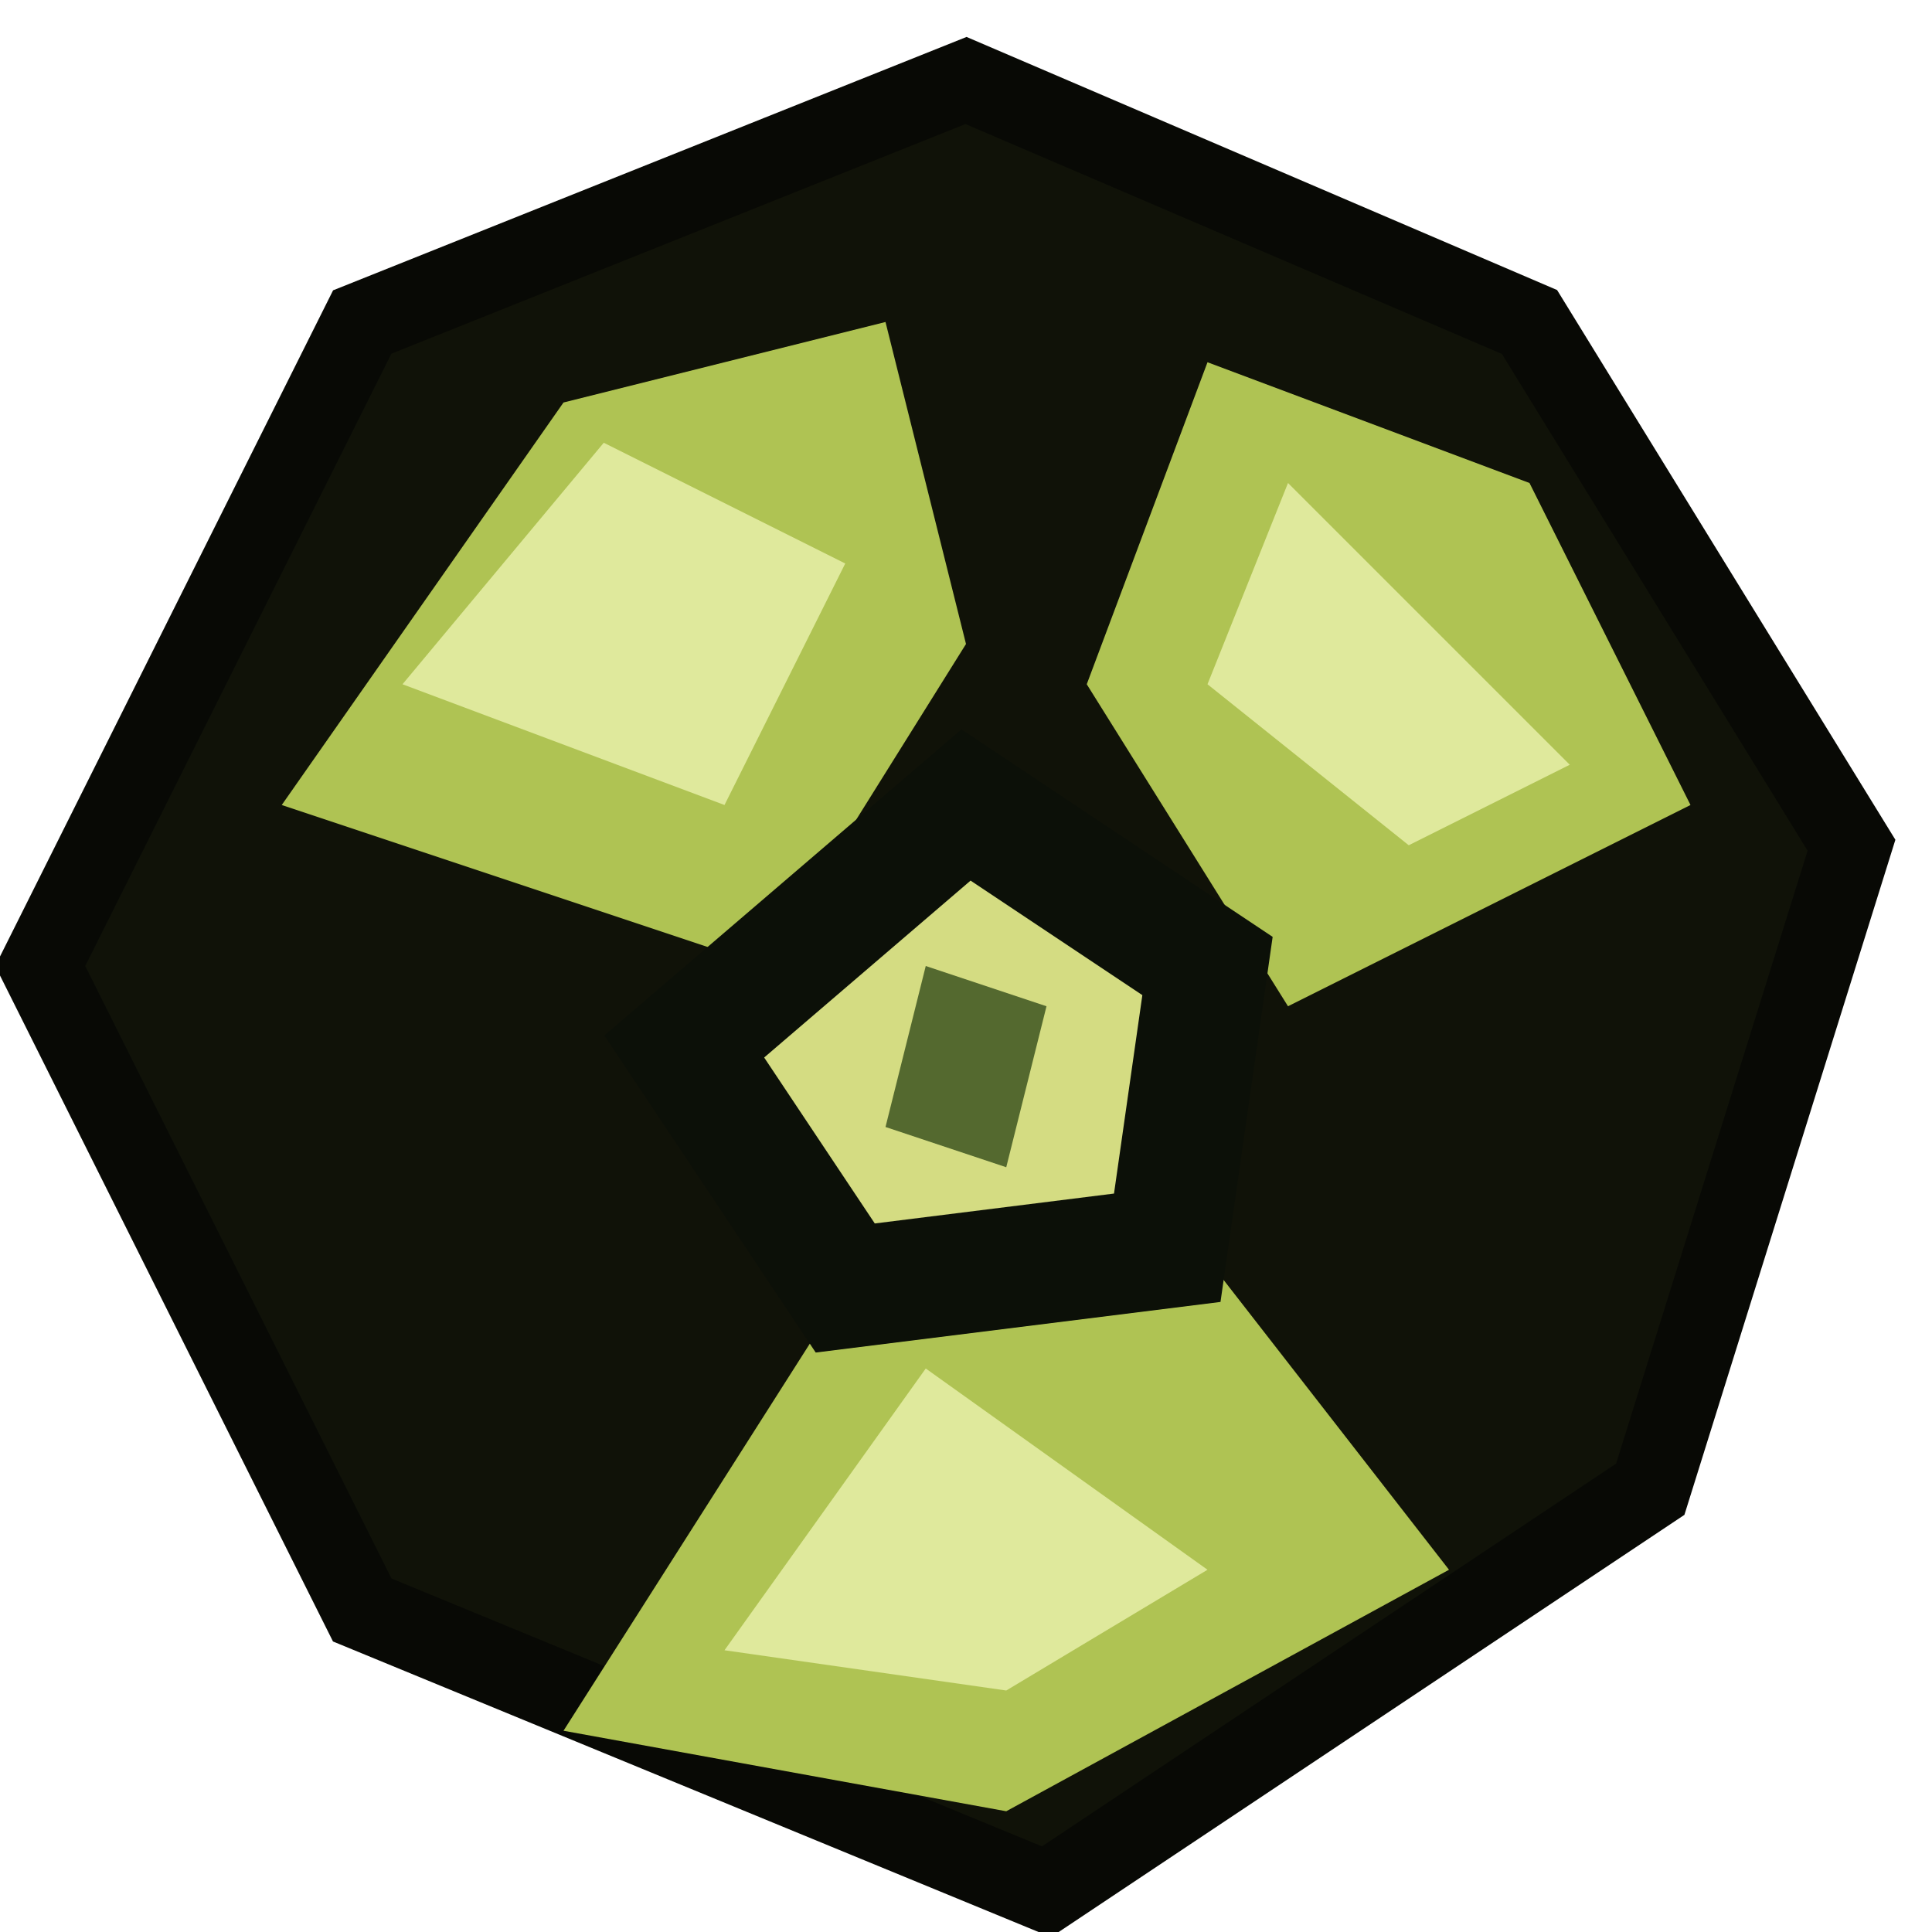
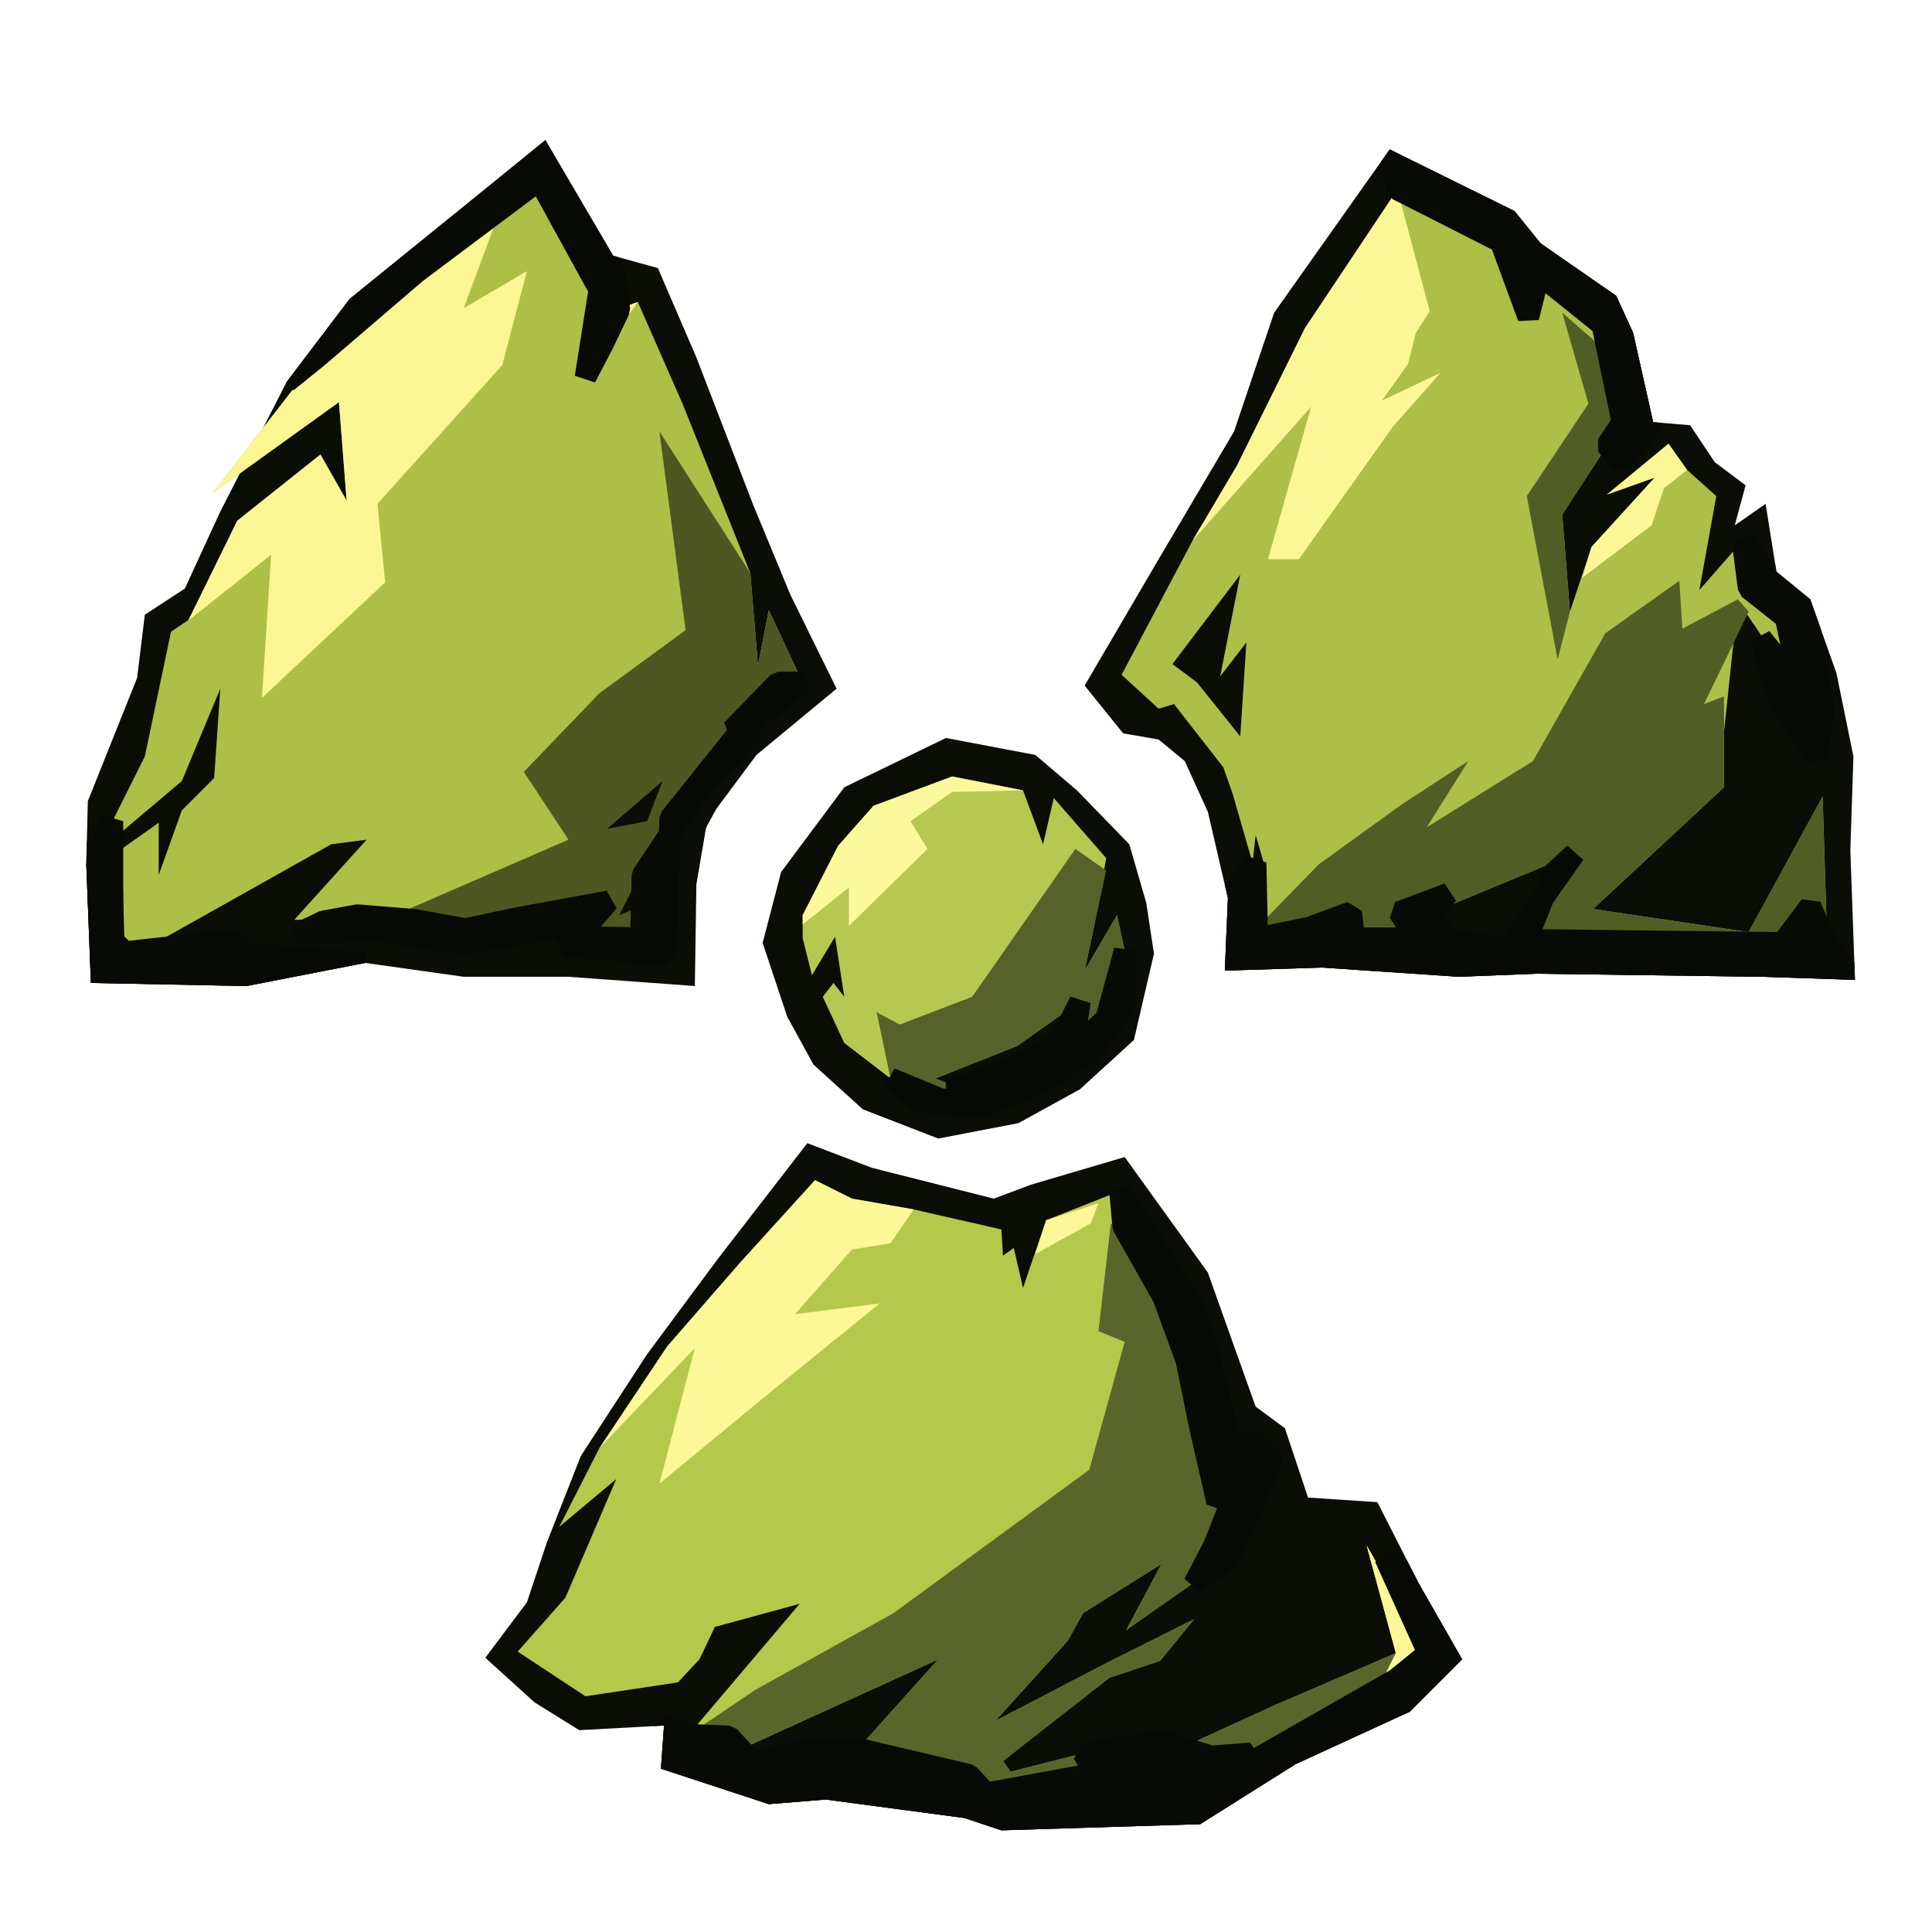
- <svg xmlns="http://www.w3.org/2000/svg" viewBox="0 0 48 48">
-   <path d="m24 2 14 6 8 13-5 16-15 10-17-7-8-16 8-16Z" fill="#101208" stroke="#080905" stroke-width="2" />
-   <path d="m22 8-8 2-7 10 12 4 5-8Zm8 1-3 8 5 8 10-5-4-8Zm-9 23-7 11 11 2 11-6-7-9Z" fill="#afc353" />
-   <path d="m15 11-5 6 8 3 3-6Zm17 1-2 5 5 4 4-2Zm-9 22-5 7 7 1 5-3Z" fill="#dfe99c" />
-   <path d="m24 20 6 4-1 7-8 1-4-6Z" fill="#d4dc82" stroke="#0c1008" stroke-width="3" />
-   <path d="m23 24 3 1-1 4-3-1Z" fill="#54692f" />
+ <svg xmlns="http://www.w3.org/2000/svg" width="512" height="512" viewBox="0 0 125.4 125.4" role="img" aria-labelledby="radiation-title">
+   <g transform="scale(.1)">
+     <defs>
+       <clipPath id="radiation-preserved-outline">
+         <path d="M354 91 L398 166 427 174 452 232 489 328 513 386 543 447 491 490 459 533 452 574 451 640 369 634 301 634 237 625 160 640 59 638 56 561 57 520 89 440 94 399 120 382 143 332 186 248 227 194 306 130 Z" />
+         <path d="M350 117 L389 188 380 245 400 201 414 196 443 262 487 372 492 432 499 396 521 443 479 476 435 531 432 620 366 614 377 600 301 613 243 604 193 606 215 597 191 597 238 545 215 548 101 612 152 610 160 619 81 618 79 551 103 534 103 568 118 526 139 505 143 447 118 507 73 545 73 533 94 491 111 410 123 402 154 338 208 295 225 325 220 261 138 320 207 231 270 177 Z" />
+         <path d="M428 280 L487 372 492 432 499 396 521 443 479 476 435 531 432 620 366 614 377 600 301 613 243 604 263 591 369 545 340 501 389 450 445 409 Z" />
+         <path d="M350 117 L321 146 301 200 342 176 326 237 245 327 250 378 170 453 176 360 122 403 154 338 208 295 225 325 220 261 138 320 207 231 270 177 Z M400 201 L414 196 380 245 Z" />
+         <path d="M430 507 L420 533 394 538 Z M472 512 L435 580 402 594 426 546 Z" />
+         <path d="M902 97 L983 137 1000 158 1049 192 1060 216 1073 274 1097 276 1113 300 1133 315 1126 341 1146 327 1153 371 1175 389 1192 437 1203 491 1201 552 1204 636 1144 634 997 632 947 634 858 628 795 630 797 583 784 527 769 494 752 480 729 476 704 445 752 363 801 280 827 203 Z" />
+         <path d="M907 123 L974 157 992 206 999 178 1040 211 1053 274 1014 334 1019 397 1033 355 1074 310 1043 321 1083 288 1095 305 1114 322 1103 383 1131 351 1135 382 1159 401 1172 462 1151 424 1128 390 1119 475 1119 511 1034 590 1135 605 1183 517 1186 613 1175 588 1157 612 979 615 1022 554 928 593 941 611 816 609 818 584 822 566 815 542 813 560 800 515 794 498 762 457 752 460 728 438 774 351 803 302 847 213 Z" />
+         <path d="M1014 203 L1045 230 1053 274 1014 334 1019 397 1011 428 991 322 1031 262 Z M1128 389 L1135 397 1106 457 1119 452 1119 511 1034 590 1135 605 1183 517 1186 613 1175 588 1157 612 979 615 1022 554 928 593 941 611 816 609 817 601 856 561 910 522 953 494 926 537 995 494 1042 411 1090 377 1092 408 Z" />
+         <path d="M907 123 L928 202 919 216 914 236 897 260 935 242 904 277 843 363 823 363 851 264 774 351 803 302 847 213 Z M1083 288 L1095 305 1080 317 1072 341 1027 375 1033 355 1074 310 1043 321 Z" />
+         <path d="M805 373 L792 439 809 417 805 478 777 443 761 431 Z" />
+         <path d="M614 479 L672 490 699 513 733 548 744 586 749 619 736 675 701 707 661 729 609 739 560 720 528 691 511 660 495 612 507 566 548 511 Z" />
+         <path d="M618 504 L664 513 677 548 684 518 718 557 710 602 704 630 725 594 730 617 718 661 696 682 701 650 660 679 607 700 632 710 612 714 578 700 548 677 534 647 541 638 548 647 542 608 527 633 521 609 521 594 544 549 567 523 Z" />
+         <path d="M698 551 L718 565 710 602 704 630 725 594 730 617 718 661 696 682 701 650 660 679 607 700 632 710 612 714 578 700 569 657 584 665 631 647 Z" />
+         <path d="M618 504 L664 513 618 514 591 533 602 551 551 601 551 576 521 600 521 594 544 549 567 523 Z" />
+         <path d="M524 742 L566 758 645 778 669 769 730 751 784 826 800 871 815 913 834 927 849 972 894 975 921 1028 949 1077 915 1111 841 1145 779 1184 650 1188 626 1180 536 1168 499 1171 429 1148 431 1120 376 1123 347 1105 315 1076 342 1040 355 1001 377 945 420 879 466 817 Z" />
+         <path d="M529 766 L553 778 593 785 650 798 651 815 658 810 664 836 679 792 727 773 776 850 791 903 801 951 812 933 826 948 798 1011 731 1058 754 1015 703 1047 693 1065 646 1117 719 1079 775 1051 753 1078 720 1089 651 1143 656 1150 703 1138 711 1151 640 1164 629 1152 557 1135 609 1077 486 1133 496 1150 447 1126 519 1041 464 1056 454 1077 440 1092 380 1101 336 1072 367 1037 400 960 363 991 389 940 433 874 480 820 Z M887 1003 L927 1073 906 1090 890 1100 808 1146 812 1138 735 1149 827 1107 906 1073 Z" />
+         <path d="M721 794 L776 850 791 903 801 951 812 933 826 948 798 1011 731 1058 754 1015 703 1047 693 1065 646 1117 719 1079 775 1051 753 1078 720 1089 651 1143 656 1150 703 1138 711 1151 640 1164 629 1152 557 1135 609 1077 486 1133 496 1150 447 1126 490 1097 580 1047 707 954 730 871 713 864 Z M906 1073 L896 1093 808 1146 812 1138 735 1149 827 1107 Z" />
+         <path d="M529 766 L553 778 593 785 578 807 553 811 516 853 571 846 502 902 428 963 451 875 389 940 433 874 480 820 Z M679 792 L713 781 708 794 672 814 Z M887 1003 L927 1073 896 1093 906 1073 Z" />
+       </clipPath>
+     </defs>
+     <g id="radiation-left-blade">
+       <path fill="#0b0e06" d="M354 91 L398 166 427 174 452 232 489 328 513 386 543 447 491 490 459 533 452 574 451 640 369 634 301 634 237 625 160 640 59 638 56 561 57 520 89 440 94 399 120 382 143 332 186 248 227 194 306 130 Z" />
+       <path fill="#adbf47" d="M350 117 L389 188 380 245 400 201 414 196 443 262 487 372 492 432 499 396 521 443 479 476 435 531 432 620 366 614 377 600 301 613 243 604 193 606 215 597 191 597 238 545 215 548 101 612 152 610 160 619 81 618 79 551 103 534 103 568 118 526 139 505 143 447 118 507 73 545 73 533 94 491 111 410 123 402 154 338 208 295 225 325 220 261 138 320 207 231 270 177 Z" />
+       <path fill="#4e5722" d="M428 280 L487 372 492 432 499 396 521 443 479 476 435 531 432 620 366 614 377 600 301 613 243 604 263 591 369 545 340 501 389 450 445 409 Z" />
+       <path fill="#fbf694" d="M350 117 L321 146 301 200 342 176 326 237 245 327 250 378 170 453 176 360 122 403 154 338 208 295 225 325 220 261 138 320 207 231 270 177 Z M400 201 L414 196 380 245 Z" />
+       <path fill="#0b0e06" d="M430 507 L420 533 394 538 Z M472 512 L435 580 402 594 426 546 Z" />
+     </g>
+     <g id="radiation-right-blade">
+       <path fill="#0b0e06" d="M902 97 L983 137 1000 158 1049 192 1060 216 1073 274 1097 276 1113 300 1133 315 1126 341 1146 327 1153 371 1175 389 1192 437 1203 491 1201 552 1204 636 1144 634 997 632 947 634 858 628 795 630 797 583 784 527 769 494 752 480 729 476 704 445 752 363 801 280 827 203 Z" />
+       <path fill="#adbf48" d="M907 123 L974 157 992 206 999 178 1040 211 1053 274 1014 334 1019 397 1033 355 1074 310 1043 321 1083 288 1095 305 1114 322 1103 383 1131 351 1135 382 1159 401 1172 462 1151 424 1128 390 1119 475 1119 511 1034 590 1135 605 1183 517 1186 613 1175 588 1157 612 979 615 1022 554 928 593 941 611 816 609 818 584 822 566 815 542 813 560 800 515 794 498 762 457 752 460 728 438 774 351 803 302 847 213 Z" />
+       <path fill="#505e25" d="M1014 203 L1045 230 1053 274 1014 334 1019 397 1011 428 991 322 1031 262 Z M1128 389 L1135 397 1106 457 1119 452 1119 511 1034 590 1135 605 1183 517 1186 613 1175 588 1157 612 979 615 1022 554 928 593 941 611 816 609 817 601 856 561 910 522 953 494 926 537 995 494 1042 411 1090 377 1092 408 Z" />
+       <path fill="#fbf796" d="M907 123 L928 202 919 216 914 236 897 260 935 242 904 277 843 363 823 363 851 264 774 351 803 302 847 213 Z M1083 288 L1095 305 1080 317 1072 341 1027 375 1033 355 1074 310 1043 321 Z" />
+       <path fill="#0b0e06" d="M805 373 L792 439 809 417 805 478 777 443 761 431 Z" />
+     </g>
+     <g id="radiation-core">
+       <path fill="#0b0e06" d="M614 479 L672 490 699 513 733 548 744 586 749 619 736 675 701 707 661 729 609 739 560 720 528 691 511 660 495 612 507 566 548 511 Z" />
+       <path fill="#b6c852" d="M618 504 L664 513 677 548 684 518 718 557 710 602 704 630 725 594 730 617 718 661 696 682 701 650 660 679 607 700 632 710 612 714 578 700 548 677 534 647 541 638 548 647 542 608 527 633 521 609 521 594 544 549 567 523 Z" />
+       <path fill="#57612a" d="M698 551 L718 565 710 602 704 630 725 594 730 617 718 661 696 682 701 650 660 679 607 700 632 710 612 714 578 700 569 657 584 665 631 647 Z" />
+       <path fill="#fcf99d" d="M618 504 L664 513 618 514 591 533 602 551 551 601 551 576 521 600 521 594 544 549 567 523 Z" />
+     </g>
+     <g id="radiation-lower-blade">
+       <path fill="#0b0e06" d="M524 742 L566 758 645 778 669 769 730 751 784 826 800 871 815 913 834 927 849 972 894 975 921 1028 949 1077 915 1111 841 1145 779 1184 650 1188 626 1180 536 1168 499 1171 429 1148 431 1120 376 1123 347 1105 315 1076 342 1040 355 1001 377 945 420 879 466 817 Z" />
+       <path fill="#b4c84c" d="M529 766 L553 778 593 785 650 798 651 815 658 810 664 836 679 792 727 773 776 850 791 903 801 951 812 933 826 948 798 1011 731 1058 754 1015 703 1047 693 1065 646 1117 719 1079 775 1051 753 1078 720 1089 651 1143 656 1150 703 1138 711 1151 640 1164 629 1152 557 1135 609 1077 486 1133 496 1150 447 1126 519 1041 464 1056 454 1077 440 1092 380 1101 336 1072 367 1037 400 960 363 991 389 940 433 874 480 820 Z M887 1003 L927 1073 906 1090 890 1100 808 1146 812 1138 735 1149 827 1107 906 1073 Z" />
+       <path fill="#59652b" d="M721 794 L776 850 791 903 801 951 812 933 826 948 798 1011 731 1058 754 1015 703 1047 693 1065 646 1117 719 1079 775 1051 753 1078 720 1089 651 1143 656 1150 703 1138 711 1151 640 1164 629 1152 557 1135 609 1077 486 1133 496 1150 447 1126 490 1097 580 1047 707 954 730 871 713 864 Z M906 1073 L896 1093 808 1146 812 1138 735 1149 827 1107 Z" />
+       <path fill="#fcf797" d="M529 766 L553 778 593 785 578 807 553 811 516 853 571 846 502 902 428 963 451 875 389 940 433 874 480 820 Z M679 792 L713 781 708 794 672 814 Z M887 1003 L927 1073 896 1093 906 1073 Z" />
+     </g>
+     <g id="radiation-revised-shadow-masses" clip-path="url(#radiation-preserved-outline)" stroke="#080b05" stroke-width="14" stroke-linejoin="bevel">
+       <g id="radiation-left-blade-edge-masses" fill="#080b05">
+         <path d="M350 117 L389 188 380 245 391 224 402 201 399 177 354 91 306 130 227 194 186 248 207 231 270 177 Z M521 443 L479 476 435 531 432 620 366 614 377 600 301 613 243 604 193 606 210 598 232 594 269 597 302 603 335 596 395 585 375 608 416 609 417 568 457 508 478 488 489 474 475 474 505 443 Z M81 618 L152 610 160 619 237 625 160 640 59 638 56 561 73 533 73 577 73 610 Z" />
+       </g>
+       <g id="radiation-right-blade-edge-masses" fill="#080b05">
+         <path d="M907 123 L974 157 992 206 999 178 1040 211 1053 274 1043 289 1052 301 1073 274 1060 216 1049 192 1000 158 983 137 902 97 Z M1131 351 L1135 382 1159 401 1172 462 1151 424 1143 414 1155 455 1179 492 1184 461 1175 410 1169 389 1147 371 Z M816 609 L850 602 877 592 879 609 919 609 908 592 940 580 928 593 941 611 979 615 1022 554 1008 567 991 610 1157 612 1175 588 1186 613 1204 636 1144 634 997 632 947 634 858 628 795 630 797 583 815 560 Z" />
+       </g>
+       <g id="radiation-lower-blade-bottom-mass" fill="#080b05">
+         <path d="M447 1126 L473 1127 489 1144 526 1135 557 1135 629 1152 640 1164 711 1151 703 1138 755 1130 786 1140 812 1138 808 1146 906 1090 927 1073 915 1111 841 1145 779 1184 650 1188 626 1180 536 1168 499 1171 429 1148 431 1120 Z" />
+       </g>
+       <g id="radiation-lower-blade-right-wedge" fill="#080b05">
+         <path d="M727 773 L776 850 791 903 801 951 812 933 826 948 798 1011 775 1028 788 1003 803 965 790 975 779 927 770 883 755 842 729 796 Z M899 1011 L921 1028 949 1077 915 1111 894 1103 927 1073 Z" />
+       </g>
+       <g id="radiation-core-contact-cut" fill="#080b05">
+         <path d="M730 617 L718 661 696 682 701 650 688 676 657 693 616 708 632 710 612 714 578 700 597 715 637 719 679 701 710 681 731 652 Z" />
+       </g>
+     </g>
+   </g>
</svg>
